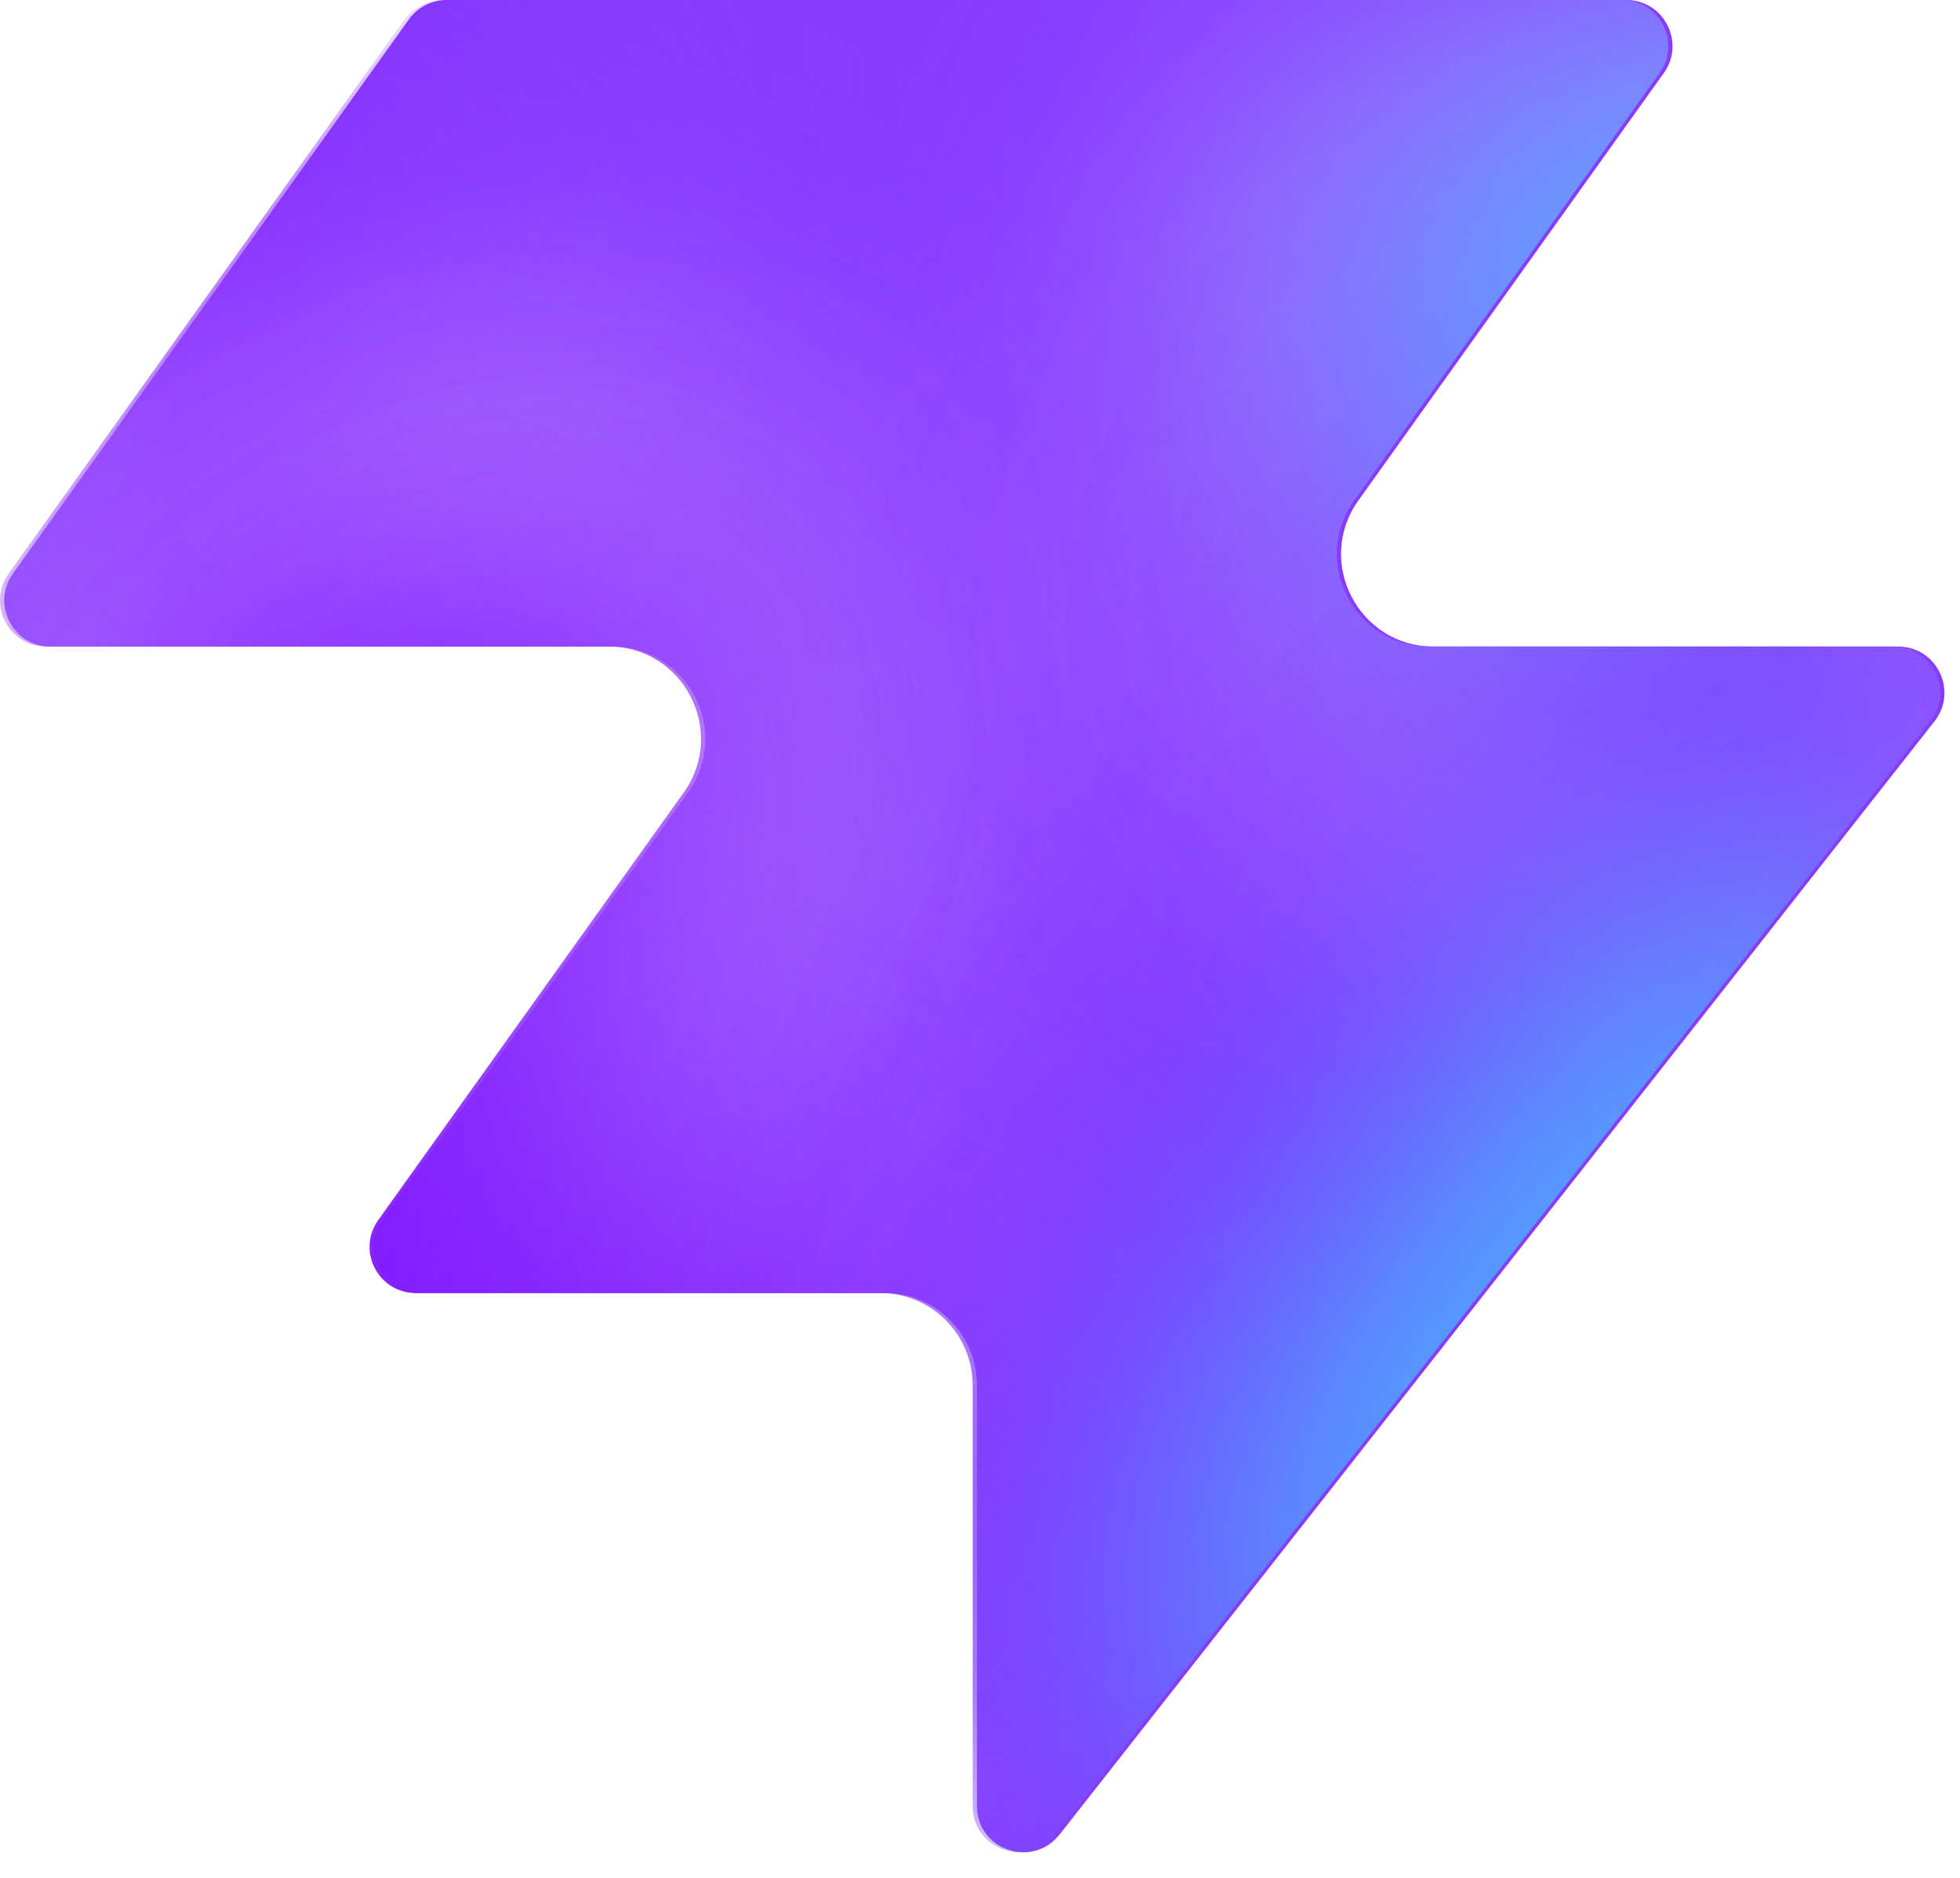
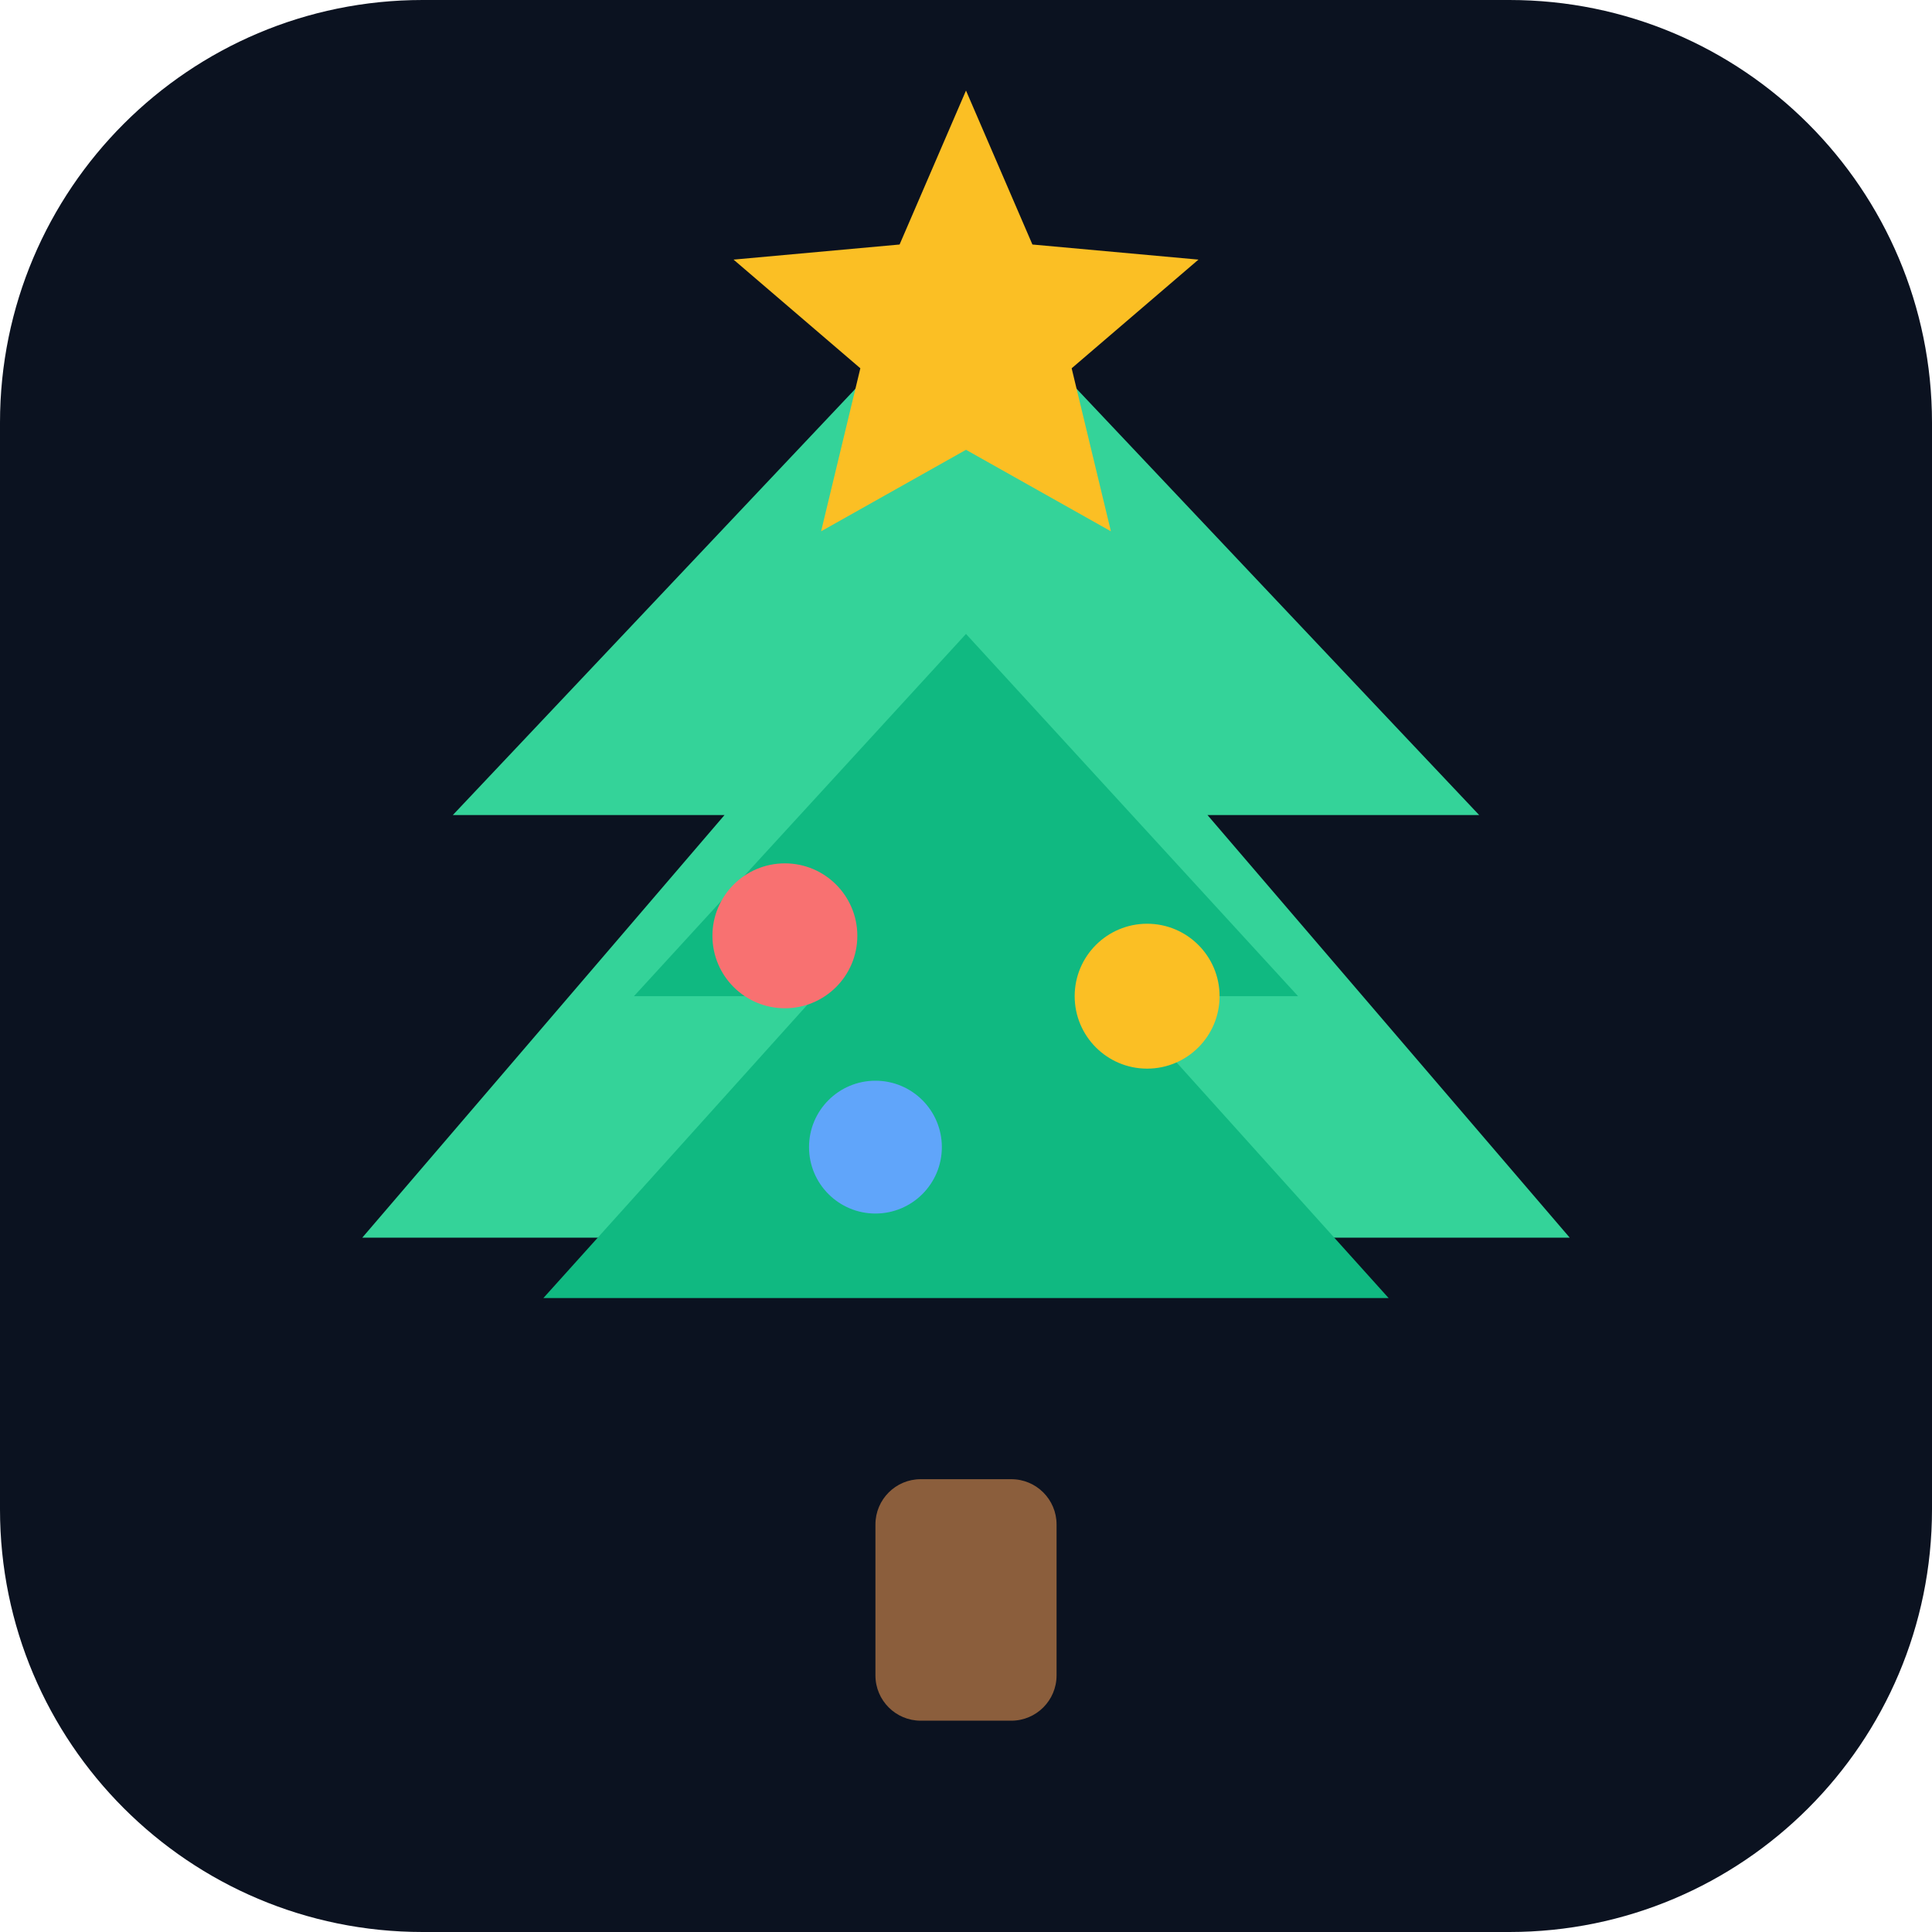
- <svg xmlns="http://www.w3.org/2000/svg" width="48" height="46" fill="none" viewBox="0 0 48 46">
-   <path fill="#863bff" d="M25.946 44.938c-.664.845-2.021.375-2.021-.698V33.937a2.26 2.26 0 0 0-2.262-2.262H10.287c-.92 0-1.456-1.04-.92-1.788l7.48-10.471c1.07-1.497 0-3.578-1.842-3.578H1.237c-.92 0-1.456-1.04-.92-1.788L10.013.474c.214-.297.556-.474.92-.474h28.894c.92 0 1.456 1.04.92 1.788l-7.48 10.471c-1.07 1.498 0 3.579 1.842 3.579h11.377c.943 0 1.473 1.088.89 1.83L25.947 44.94z" style="fill:#863bff;fill:color(display-p3 .525 .23 1);fill-opacity:1" />
-   <mask id="a" width="48" height="46" x="0" y="0" maskUnits="userSpaceOnUse" style="mask-type:alpha">
-     <path fill="#000" d="M25.842 44.938c-.664.844-2.021.375-2.021-.698V33.937a2.26 2.26 0 0 0-2.262-2.262H10.183c-.92 0-1.456-1.04-.92-1.788l7.48-10.471c1.07-1.498 0-3.579-1.842-3.579H1.133c-.92 0-1.456-1.04-.92-1.787L9.91.473c.214-.297.556-.474.92-.474h28.894c.92 0 1.456 1.04.92 1.788l-7.48 10.471c-1.07 1.498 0 3.578 1.842 3.578h11.377c.943 0 1.473 1.088.89 1.832L25.843 44.94z" style="fill:#000;fill-opacity:1" />
-   </mask>
-   <g mask="url(#a)">
-     <g filter="url(#b)">
-       <ellipse cx="5.508" cy="14.704" fill="#ede6ff" rx="5.508" ry="14.704" style="fill:#ede6ff;fill:color(display-p3 .927 .903 1);fill-opacity:1" transform="matrix(.00324 1 1 -.00324 -4.47 31.516)" />
-     </g>
-     <g filter="url(#c)">
-       <ellipse cx="10.399" cy="29.851" fill="#ede6ff" rx="10.399" ry="29.851" style="fill:#ede6ff;fill:color(display-p3 .927 .903 1);fill-opacity:1" transform="matrix(.00324 1 1 -.00324 -39.328 7.883)" />
-     </g>
-     <g filter="url(#d)">
-       <ellipse cx="5.508" cy="30.487" fill="#7e14ff" rx="5.508" ry="30.487" style="fill:#7e14ff;fill:color(display-p3 .492 .077 1);fill-opacity:1" transform="rotate(89.814 -25.913 -14.639)scale(1 -1)" />
-     </g>
-     <g filter="url(#e)">
-       <ellipse cx="5.508" cy="30.599" fill="#7e14ff" rx="5.508" ry="30.599" style="fill:#7e14ff;fill:color(display-p3 .492 .077 1);fill-opacity:1" transform="rotate(89.814 -32.644 -3.334)scale(1 -1)" />
-     </g>
-     <g filter="url(#f)">
-       <ellipse cx="5.508" cy="30.599" fill="#7e14ff" rx="5.508" ry="30.599" style="fill:#7e14ff;fill:color(display-p3 .492 .077 1);fill-opacity:1" transform="matrix(.00324 1 1 -.00324 -34.34 30.47)" />
-     </g>
-     <g filter="url(#g)">
-       <ellipse cx="14.072" cy="22.078" fill="#ede6ff" rx="14.072" ry="22.078" style="fill:#ede6ff;fill:color(display-p3 .927 .903 1);fill-opacity:1" transform="rotate(93.35 24.506 48.493)scale(-1 1)" />
-     </g>
-     <g filter="url(#h)">
-       <ellipse cx="3.47" cy="21.501" fill="#7e14ff" rx="3.47" ry="21.501" style="fill:#7e14ff;fill:color(display-p3 .492 .077 1);fill-opacity:1" transform="rotate(89.009 28.708 47.59)scale(-1 1)" />
-     </g>
-     <g filter="url(#i)">
-       <ellipse cx="3.47" cy="21.501" fill="#7e14ff" rx="3.47" ry="21.501" style="fill:#7e14ff;fill:color(display-p3 .492 .077 1);fill-opacity:1" transform="rotate(89.009 28.708 47.59)scale(-1 1)" />
-     </g>
-     <g filter="url(#j)">
-       <ellipse cx=".387" cy="8.972" fill="#7e14ff" rx="4.407" ry="29.108" style="fill:#7e14ff;fill:color(display-p3 .492 .077 1);fill-opacity:1" transform="rotate(39.51 .387 8.972)" />
-     </g>
-     <g filter="url(#k)">
-       <ellipse cx="47.523" cy="-6.092" fill="#7e14ff" rx="4.407" ry="29.108" style="fill:#7e14ff;fill:color(display-p3 .492 .077 1);fill-opacity:1" transform="rotate(37.892 47.523 -6.092)" />
-     </g>
-     <g filter="url(#l)">
-       <ellipse cx="41.412" cy="6.333" fill="#47bfff" rx="5.971" ry="9.665" style="fill:#47bfff;fill:color(display-p3 .28 .748 1);fill-opacity:1" transform="rotate(37.892 41.412 6.333)" />
-     </g>
-     <g filter="url(#m)">
-       <ellipse cx="-1.879" cy="38.332" fill="#7e14ff" rx="4.407" ry="29.108" style="fill:#7e14ff;fill:color(display-p3 .492 .077 1);fill-opacity:1" transform="rotate(37.892 -1.88 38.332)" />
-     </g>
-     <g filter="url(#n)">
-       <ellipse cx="-1.879" cy="38.332" fill="#7e14ff" rx="4.407" ry="29.108" style="fill:#7e14ff;fill:color(display-p3 .492 .077 1);fill-opacity:1" transform="rotate(37.892 -1.88 38.332)" />
-     </g>
-     <g filter="url(#o)">
-       <ellipse cx="35.651" cy="29.907" fill="#7e14ff" rx="4.407" ry="29.108" style="fill:#7e14ff;fill:color(display-p3 .492 .077 1);fill-opacity:1" transform="rotate(37.892 35.651 29.907)" />
-     </g>
-     <g filter="url(#p)">
-       <ellipse cx="38.418" cy="32.4" fill="#47bfff" rx="5.971" ry="15.297" style="fill:#47bfff;fill:color(display-p3 .28 .748 1);fill-opacity:1" transform="rotate(37.892 38.418 32.4)" />
-     </g>
-   </g>
-   <defs>
-     <filter id="b" width="60.045" height="41.654" x="-19.77" y="16.149" color-interpolation-filters="sRGB" filterUnits="userSpaceOnUse">
-       <feFlood flood-opacity="0" result="BackgroundImageFix" />
-       <feBlend in="SourceGraphic" in2="BackgroundImageFix" result="shape" />
-       <feGaussianBlur result="effect1_foregroundBlur_2002_17158" stdDeviation="7.659" />
-     </filter>
-     <filter id="c" width="90.34" height="51.437" x="-54.613" y="-7.533" color-interpolation-filters="sRGB" filterUnits="userSpaceOnUse">
-       <feFlood flood-opacity="0" result="BackgroundImageFix" />
-       <feBlend in="SourceGraphic" in2="BackgroundImageFix" result="shape" />
-       <feGaussianBlur result="effect1_foregroundBlur_2002_17158" stdDeviation="7.659" />
-     </filter>
-     <filter id="d" width="79.355" height="29.4" x="-49.64" y="2.03" color-interpolation-filters="sRGB" filterUnits="userSpaceOnUse">
-       <feFlood flood-opacity="0" result="BackgroundImageFix" />
-       <feBlend in="SourceGraphic" in2="BackgroundImageFix" result="shape" />
-       <feGaussianBlur result="effect1_foregroundBlur_2002_17158" stdDeviation="4.596" />
-     </filter>
-     <filter id="e" width="79.579" height="29.4" x="-45.045" y="20.029" color-interpolation-filters="sRGB" filterUnits="userSpaceOnUse">
-       <feFlood flood-opacity="0" result="BackgroundImageFix" />
-       <feBlend in="SourceGraphic" in2="BackgroundImageFix" result="shape" />
-       <feGaussianBlur result="effect1_foregroundBlur_2002_17158" stdDeviation="4.596" />
-     </filter>
-     <filter id="f" width="79.579" height="29.4" x="-43.513" y="21.178" color-interpolation-filters="sRGB" filterUnits="userSpaceOnUse">
-       <feFlood flood-opacity="0" result="BackgroundImageFix" />
-       <feBlend in="SourceGraphic" in2="BackgroundImageFix" result="shape" />
-       <feGaussianBlur result="effect1_foregroundBlur_2002_17158" stdDeviation="4.596" />
-     </filter>
-     <filter id="g" width="74.749" height="58.852" x="15.756" y="-17.901" color-interpolation-filters="sRGB" filterUnits="userSpaceOnUse">
-       <feFlood flood-opacity="0" result="BackgroundImageFix" />
-       <feBlend in="SourceGraphic" in2="BackgroundImageFix" result="shape" />
-       <feGaussianBlur result="effect1_foregroundBlur_2002_17158" stdDeviation="7.659" />
-     </filter>
-     <filter id="h" width="61.377" height="25.362" x="23.548" y="2.284" color-interpolation-filters="sRGB" filterUnits="userSpaceOnUse">
-       <feFlood flood-opacity="0" result="BackgroundImageFix" />
-       <feBlend in="SourceGraphic" in2="BackgroundImageFix" result="shape" />
-       <feGaussianBlur result="effect1_foregroundBlur_2002_17158" stdDeviation="4.596" />
-     </filter>
-     <filter id="i" width="61.377" height="25.362" x="23.548" y="2.284" color-interpolation-filters="sRGB" filterUnits="userSpaceOnUse">
-       <feFlood flood-opacity="0" result="BackgroundImageFix" />
-       <feBlend in="SourceGraphic" in2="BackgroundImageFix" result="shape" />
-       <feGaussianBlur result="effect1_foregroundBlur_2002_17158" stdDeviation="4.596" />
-     </filter>
-     <filter id="j" width="56.045" height="63.649" x="-27.636" y="-22.853" color-interpolation-filters="sRGB" filterUnits="userSpaceOnUse">
-       <feFlood flood-opacity="0" result="BackgroundImageFix" />
-       <feBlend in="SourceGraphic" in2="BackgroundImageFix" result="shape" />
-       <feGaussianBlur result="effect1_foregroundBlur_2002_17158" stdDeviation="4.596" />
-     </filter>
-     <filter id="k" width="54.814" height="64.646" x="20.116" y="-38.415" color-interpolation-filters="sRGB" filterUnits="userSpaceOnUse">
-       <feFlood flood-opacity="0" result="BackgroundImageFix" />
-       <feBlend in="SourceGraphic" in2="BackgroundImageFix" result="shape" />
-       <feGaussianBlur result="effect1_foregroundBlur_2002_17158" stdDeviation="4.596" />
-     </filter>
-     <filter id="l" width="33.541" height="35.313" x="24.641" y="-11.323" color-interpolation-filters="sRGB" filterUnits="userSpaceOnUse">
-       <feFlood flood-opacity="0" result="BackgroundImageFix" />
-       <feBlend in="SourceGraphic" in2="BackgroundImageFix" result="shape" />
-       <feGaussianBlur result="effect1_foregroundBlur_2002_17158" stdDeviation="4.596" />
-     </filter>
-     <filter id="m" width="54.814" height="64.646" x="-29.286" y="6.009" color-interpolation-filters="sRGB" filterUnits="userSpaceOnUse">
-       <feFlood flood-opacity="0" result="BackgroundImageFix" />
-       <feBlend in="SourceGraphic" in2="BackgroundImageFix" result="shape" />
-       <feGaussianBlur result="effect1_foregroundBlur_2002_17158" stdDeviation="4.596" />
-     </filter>
-     <filter id="n" width="54.814" height="64.646" x="-29.286" y="6.009" color-interpolation-filters="sRGB" filterUnits="userSpaceOnUse">
-       <feFlood flood-opacity="0" result="BackgroundImageFix" />
-       <feBlend in="SourceGraphic" in2="BackgroundImageFix" result="shape" />
-       <feGaussianBlur result="effect1_foregroundBlur_2002_17158" stdDeviation="4.596" />
-     </filter>
-     <filter id="o" width="54.814" height="64.646" x="8.244" y="-2.416" color-interpolation-filters="sRGB" filterUnits="userSpaceOnUse">
-       <feFlood flood-opacity="0" result="BackgroundImageFix" />
-       <feBlend in="SourceGraphic" in2="BackgroundImageFix" result="shape" />
-       <feGaussianBlur result="effect1_foregroundBlur_2002_17158" stdDeviation="4.596" />
-     </filter>
-     <filter id="p" width="39.409" height="43.623" x="18.713" y="10.588" color-interpolation-filters="sRGB" filterUnits="userSpaceOnUse">
-       <feFlood flood-opacity="0" result="BackgroundImageFix" />
-       <feBlend in="SourceGraphic" in2="BackgroundImageFix" result="shape" />
-       <feGaussianBlur result="effect1_foregroundBlur_2002_17158" stdDeviation="4.596" />
-     </filter>
-   </defs>
+ <svg xmlns="http://www.w3.org/2000/svg" viewBox="0 0 64 64" width="64" height="64">
+   <rect width="64" height="64" rx="14" fill="#0b1220" />
+   <rect x="29" y="49" width="6" height="8" rx="1.5" fill="#8b5e3c" />
+   <path d="M32 9 15 27h9L12 41h40L40 27h9z" fill="#34d399" />
+   <path d="M32 21 21 33h6L18 43h28l-9-10h6z" fill="#10b981" />
+   <circle cx="26" cy="31" r="2.4" fill="#f87171" />
+   <circle cx="38" cy="33" r="2.4" fill="#fbbf24" />
+   <circle cx="29" cy="38" r="2.2" fill="#60a5fa" />
+   <path d="m32 3 2.2 5.1 5.5.5-4.2 3.6 1.3 5.4L32 14.9l-4.8 2.7 1.3-5.4-4.2-3.6 5.5-.5z" fill="#fbbf24" />
</svg>
